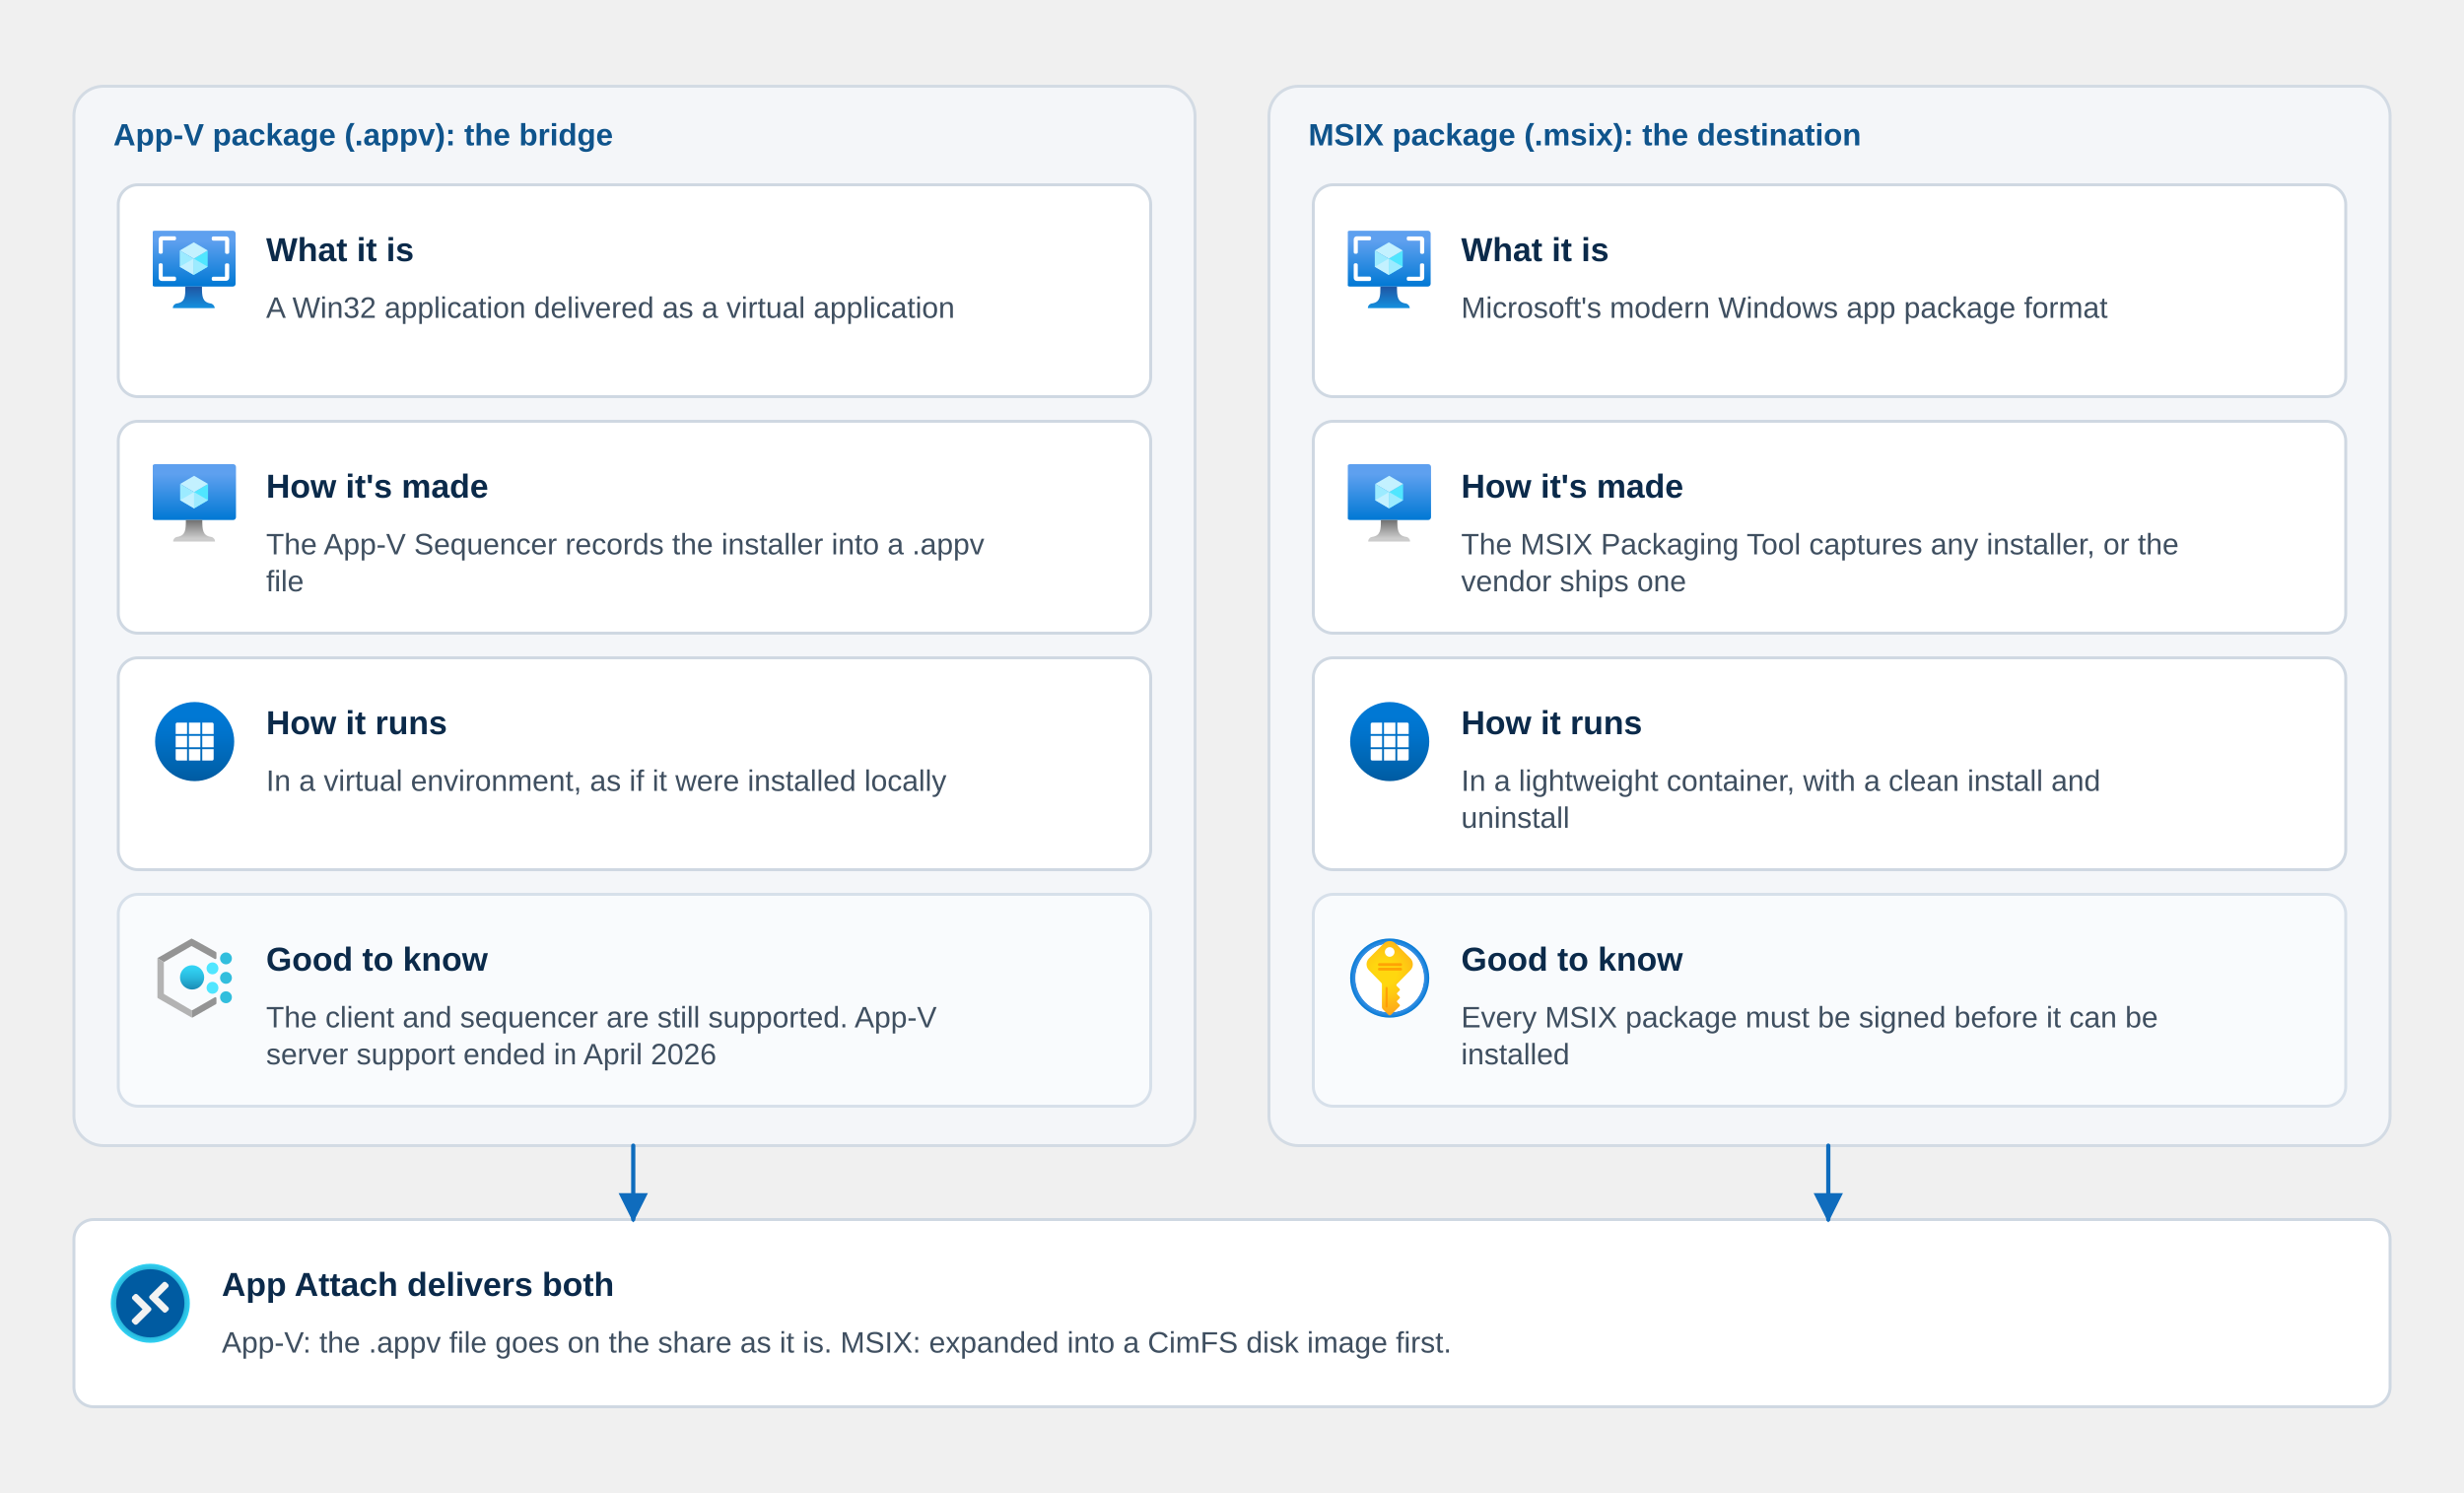
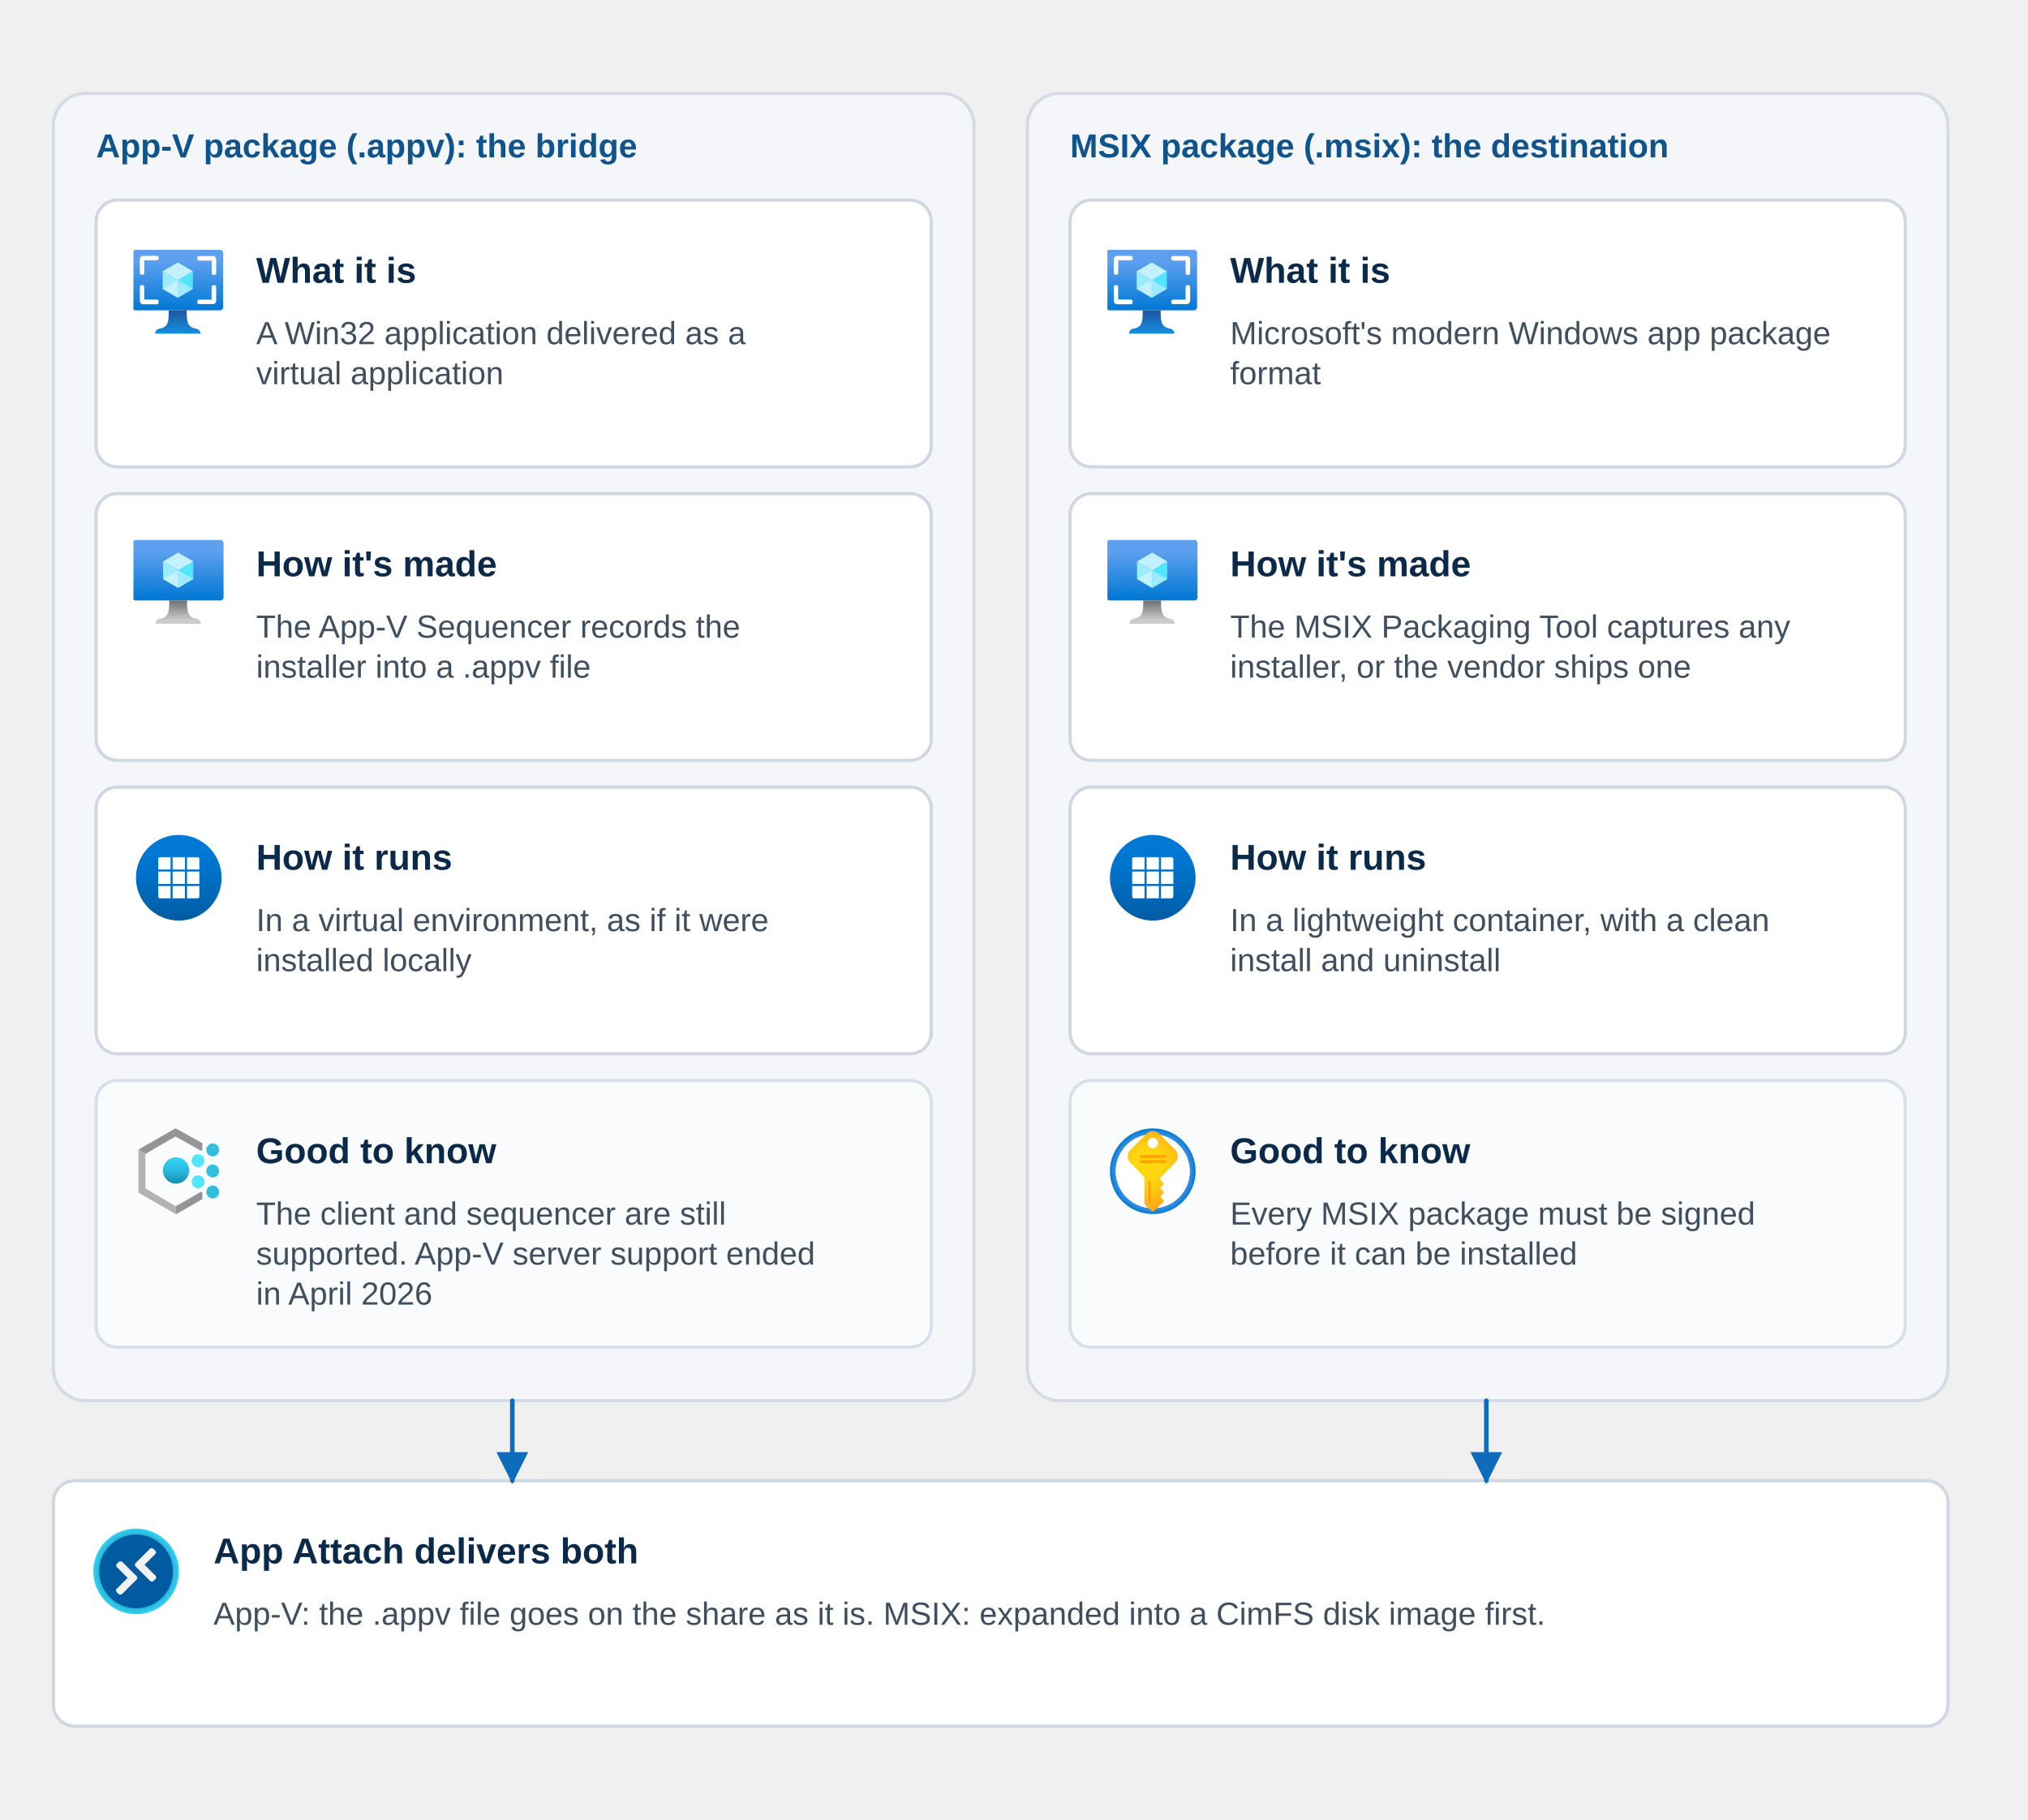
- <svg xmlns="http://www.w3.org/2000/svg" viewBox="0 25 1000 606" width="1000" height="606" font-family="'Segoe UI', 'Segoe UI Variable', system-ui, -apple-system, 'Helvetica Neue', Arial, sans-serif" role="img" aria-labelledby="t d">
+ <svg xmlns="http://www.w3.org/2000/svg" viewBox="0 25 760 682" width="760" height="682" font-family="'Segoe UI', 'Segoe UI Variable', system-ui, -apple-system, 'Helvetica Neue', Arial, sans-serif" role="img" aria-labelledby="t d">
  <defs>
    <marker id="arrow" viewBox="0 0 10 10" refX="9" refY="5" markerWidth="7" markerHeight="7" orient="auto-start-reverse">
      <path d="M0,0 L10,5 L0,10 z" fill="#0f6cbd" />
    </marker>
    <marker id="arrow-dashed" viewBox="0 0 10 10" refX="9" refY="5" markerWidth="7" markerHeight="7" orient="auto-start-reverse">
      <path d="M0,0 L10,5 L0,10 z" fill="#6f93bf" />
    </marker>
  </defs>
-   <rect x="30" y="60" width="455" height="430" rx="12" fill="#f4f6f9" stroke="#d3dbe4" stroke-width="1.2" />
-   <text x="46" y="84" font-size="12.5" font-weight="700" fill="#0f548c" text-anchor="start">App-V package (.appv): the bridge</text>
-   <rect x="515" y="60" width="455" height="430" rx="12" fill="#f4f6f9" stroke="#d3dbe4" stroke-width="1.2" />
-   <text x="531" y="84" font-size="12.5" font-weight="700" fill="#0f548c" text-anchor="start">MSIX package (.msix): the destination</text>
-   <rect x="48" y="100" width="419" height="86" rx="8" fill="#ffffff" stroke="#cfd8e2" stroke-width="1.2" />
-   <svg x="62" y="117" width="34" height="34" viewBox="0 0 18 18">
+   <rect x="20" y="60" width="345" height="490" rx="12" fill="#f4f6f9" stroke="#d3dbe4" stroke-width="1.2" />
+   <text x="36" y="84" font-size="12.5" font-weight="700" fill="#0f548c" text-anchor="start">App-V package (.appv): the bridge</text>
+   <rect x="385" y="60" width="345" height="490" rx="12" fill="#f4f6f9" stroke="#d3dbe4" stroke-width="1.2" />
+   <text x="401" y="84" font-size="12.5" font-weight="700" fill="#0f548c" text-anchor="start">MSIX package (.msix): the destination</text>
+   <rect x="36" y="100" width="313" height="100" rx="8" fill="#ffffff" stroke="#cfd8e2" stroke-width="1.2" />
+   <svg x="50" y="117" width="34" height="34" viewBox="0 0 18 18">
    <defs>
      <linearGradient id="i1-a7cb4d9d-9f89-4e53-8eda-938427310066" x1="8.8" y1="12.87" x2="8.8" y2="0.87" gradientUnits="userSpaceOnUse">
        <stop offset="0" stop-color="#0078d4" />
        <stop offset="0.82" stop-color="#5ea0ef" />
      </linearGradient>
      <linearGradient id="i1-eab4c6b4-621d-4d9b-b611-15ceb58765b1" x1="8.81" y1="17.5" x2="8.81" y2="12.87" gradientUnits="userSpaceOnUse">
        <stop offset="0" stop-color="#1490df" />
        <stop offset="0.98" stop-color="#1f56a3" />
      </linearGradient>
    </defs>
    <rect x="-0.2" y="0.87" width="18" height="12" rx="0.6" fill="url(#i1-a7cb4d9d-9f89-4e53-8eda-938427310066)" />
    <polygon points="11.8 5.12 11.8 8.61 8.8 10.37 8.8 6.87 11.8 5.12" fill="#50e6ff" />
    <polygon points="11.8 5.12 8.81 6.88 5.8 5.12 8.81 3.37 11.8 5.12" fill="#c3f1ff" />
    <polygon points="8.8 6.88 8.8 10.37 5.8 8.61 5.8 5.12 8.8 6.88" fill="#9cebff" />
    <polygon points="5.8 8.61 8.8 6.87 8.8 10.37 5.8 8.61" fill="#c3f1ff" />
    <polygon points="11.8 8.61 8.8 6.87 8.8 10.37 11.8 8.61" fill="#9cebff" />
    <path d="M12.41,16.5c-1.78-.28-1.85-1.56-1.84-3.63H7C7,14.94,7,16.22,5.19,16.5a1,1,0,0,0-.88,1h9A1.06,1.06,0,0,0,12.41,16.5Z" fill="url(#i1-eab4c6b4-621d-4d9b-b611-15ceb58765b1)" />
    <path d="M4.68,2.07H1.93a.66.66,0,0,0-.66.66V5.49a.33.33,0,0,0,.33.33h.22a.33.33,0,0,0,.33-.33V2.94H4.68A.33.33,0,0,0,5,2.61V2.4A.33.33,0,0,0,4.68,2.07Z" fill="#fff" />
    <path d="M4.68,10.73H2.14V8.2a.33.33,0,0,0-.33-.33H1.6a.33.33,0,0,0-.33.33V11a.66.66,0,0,0,.66.67H4.68A.34.34,0,0,0,5,11.28v-.22A.33.33,0,0,0,4.68,10.73Z" fill="#fff" />
    <path d="M15.71,2.1H13a.33.33,0,0,0-.33.33v.21A.33.33,0,0,0,13,3h2.53V5.51a.33.33,0,0,0,.33.33h.23a.33.33,0,0,0,.33-.33V2.76A.66.66,0,0,0,15.71,2.1Z" fill="#fff" />
    <path d="M16.05,7.89h-.21a.33.33,0,0,0-.33.33v2.54H13a.33.33,0,0,0-.33.33v.22a.33.33,0,0,0,.33.33h2.75a.67.67,0,0,0,.67-.66V8.22A.33.33,0,0,0,16.05,7.89Z" fill="#fff" />
  </svg>
-   <text x="108" y="131.0" font-size="13.5" font-weight="700" fill="#0b2a4a" text-anchor="start">What it is</text>
-   <text x="108" y="154.0" font-size="12" font-weight="400" fill="#3f4f60" text-anchor="start">A Win32 application delivered as a virtual application</text>
-   <rect x="533" y="100" width="419" height="86" rx="8" fill="#ffffff" stroke="#cfd8e2" stroke-width="1.2" />
-   <svg x="547" y="117" width="34" height="34" viewBox="0 0 18 18">
+   <text x="96" y="131.0" font-size="13.5" font-weight="700" fill="#0b2a4a" text-anchor="start">What it is</text>
+   <text x="96" y="154.0" font-size="12" font-weight="400" fill="#3f4f60" text-anchor="start">A Win32 application delivered as a</text>
+   <text x="96" y="169.0" font-size="12" font-weight="400" fill="#3f4f60" text-anchor="start">virtual application</text>
+   <rect x="401" y="100" width="313" height="100" rx="8" fill="#ffffff" stroke="#cfd8e2" stroke-width="1.2" />
+   <svg x="415" y="117" width="34" height="34" viewBox="0 0 18 18">
    <defs>
      <linearGradient id="i2-a7cb4d9d-9f89-4e53-8eda-938427310066" x1="8.8" y1="12.87" x2="8.8" y2="0.87" gradientUnits="userSpaceOnUse">
        <stop offset="0" stop-color="#0078d4" />
        <stop offset="0.82" stop-color="#5ea0ef" />
      </linearGradient>
      <linearGradient id="i2-eab4c6b4-621d-4d9b-b611-15ceb58765b1" x1="8.81" y1="17.5" x2="8.81" y2="12.87" gradientUnits="userSpaceOnUse">
        <stop offset="0" stop-color="#1490df" />
        <stop offset="0.98" stop-color="#1f56a3" />
      </linearGradient>
    </defs>
    <rect x="-0.2" y="0.87" width="18" height="12" rx="0.6" fill="url(#i2-a7cb4d9d-9f89-4e53-8eda-938427310066)" />
    <polygon points="11.8 5.12 11.8 8.61 8.8 10.37 8.8 6.87 11.8 5.12" fill="#50e6ff" />
    <polygon points="11.8 5.12 8.81 6.88 5.8 5.12 8.81 3.37 11.8 5.12" fill="#c3f1ff" />
    <polygon points="8.8 6.88 8.8 10.37 5.8 8.61 5.8 5.12 8.8 6.88" fill="#9cebff" />
    <polygon points="5.8 8.61 8.8 6.87 8.8 10.37 5.8 8.61" fill="#c3f1ff" />
    <polygon points="11.8 8.61 8.8 6.87 8.8 10.37 11.8 8.61" fill="#9cebff" />
    <path d="M12.41,16.5c-1.78-.28-1.85-1.56-1.84-3.63H7C7,14.94,7,16.22,5.19,16.5a1,1,0,0,0-.88,1h9A1.06,1.06,0,0,0,12.41,16.5Z" fill="url(#i2-eab4c6b4-621d-4d9b-b611-15ceb58765b1)" />
    <path d="M4.68,2.07H1.93a.66.66,0,0,0-.66.66V5.49a.33.33,0,0,0,.33.33h.22a.33.33,0,0,0,.33-.33V2.94H4.68A.33.33,0,0,0,5,2.61V2.4A.33.33,0,0,0,4.68,2.07Z" fill="#fff" />
    <path d="M4.68,10.73H2.14V8.2a.33.33,0,0,0-.33-.33H1.6a.33.33,0,0,0-.33.33V11a.66.66,0,0,0,.66.67H4.68A.34.34,0,0,0,5,11.28v-.22A.33.33,0,0,0,4.68,10.73Z" fill="#fff" />
    <path d="M15.71,2.1H13a.33.33,0,0,0-.33.33v.21A.33.33,0,0,0,13,3h2.53V5.51a.33.33,0,0,0,.33.33h.23a.33.33,0,0,0,.33-.33V2.76A.66.66,0,0,0,15.71,2.1Z" fill="#fff" />
    <path d="M16.05,7.89h-.21a.33.33,0,0,0-.33.33v2.54H13a.33.33,0,0,0-.33.33v.22a.33.33,0,0,0,.33.33h2.75a.67.67,0,0,0,.67-.66V8.22A.33.33,0,0,0,16.05,7.89Z" fill="#fff" />
  </svg>
-   <text x="593" y="131.0" font-size="13.5" font-weight="700" fill="#0b2a4a" text-anchor="start">What it is</text>
-   <text x="593" y="154.0" font-size="12" font-weight="400" fill="#3f4f60" text-anchor="start">Microsoft's modern Windows app package format</text>
-   <rect x="48" y="196" width="419" height="86" rx="8" fill="#ffffff" stroke="#cfd8e2" stroke-width="1.2" />
-   <svg x="62" y="213" width="34" height="34" viewBox="0 0 18 18">
+   <text x="461" y="131.0" font-size="13.5" font-weight="700" fill="#0b2a4a" text-anchor="start">What it is</text>
+   <text x="461" y="154.0" font-size="12" font-weight="400" fill="#3f4f60" text-anchor="start">Microsoft's modern Windows app package</text>
+   <text x="461" y="169.0" font-size="12" font-weight="400" fill="#3f4f60" text-anchor="start">format</text>
+   <rect x="36" y="210" width="313" height="100" rx="8" fill="#ffffff" stroke="#cfd8e2" stroke-width="1.2" />
+   <svg x="50" y="227" width="34" height="34" viewBox="0 0 18 18">
    <defs>
      <linearGradient id="i3-f34d9569-2bd0-4002-8f16-3d01d8106cb5" x1="8.88" y1="12.21" x2="8.88" y2="0.21" gradientUnits="userSpaceOnUse">
        <stop offset="0" stop-color="#0078d4" />
        <stop offset="0.82" stop-color="#5ea0ef" />
      </linearGradient>
      <linearGradient id="i3-bdb45a0b-eb58-4970-a60a-fb2ce314f866" x1="8.88" y1="16.84" x2="8.88" y2="12.21" gradientUnits="userSpaceOnUse">
        <stop offset="0.15" stop-color="#ccc" />
        <stop offset="1" stop-color="#707070" />
      </linearGradient>
    </defs>
    <rect x="-0.12" y="0.21" width="18" height="12" rx="0.6" fill="url(#i3-f34d9569-2bd0-4002-8f16-3d01d8106cb5)" />
    <polygon points="11.88 4.46 11.88 7.95 8.88 9.71 8.88 6.21 11.88 4.46" fill="#50e6ff" />
    <polygon points="11.88 4.46 8.88 6.22 5.88 4.46 8.88 2.71 11.88 4.46" fill="#c3f1ff" />
    <polygon points="8.88 6.22 8.88 9.71 5.88 7.95 5.88 4.46 8.88 6.22" fill="#9cebff" />
    <polygon points="5.88 7.95 8.88 6.21 8.88 9.71 5.88 7.95" fill="#c3f1ff" />
    <polygon points="11.88 7.95 8.88 6.21 8.88 9.71 11.88 7.95" fill="#9cebff" />
    <path d="M12.49,15.84c-1.78-.28-1.85-1.56-1.85-3.63H7.11c0,2.07-.06,3.35-1.84,3.63a1,1,0,0,0-.89,1h9A1,1,0,0,0,12.49,15.84Z" fill="url(#i3-bdb45a0b-eb58-4970-a60a-fb2ce314f866)" />
  </svg>
-   <text x="108" y="227.0" font-size="13.5" font-weight="700" fill="#0b2a4a" text-anchor="start">How it's made</text>
-   <text x="108" y="250.0" font-size="12" font-weight="400" fill="#3f4f60" text-anchor="start">The App-V Sequencer records the installer into a .appv</text>
-   <text x="108" y="265.0" font-size="12" font-weight="400" fill="#3f4f60" text-anchor="start">file</text>
-   <rect x="533" y="196" width="419" height="86" rx="8" fill="#ffffff" stroke="#cfd8e2" stroke-width="1.2" />
-   <svg x="547" y="213" width="34" height="34" viewBox="0 0 18 18">
+   <text x="96" y="241.0" font-size="13.5" font-weight="700" fill="#0b2a4a" text-anchor="start">How it's made</text>
+   <text x="96" y="264.0" font-size="12" font-weight="400" fill="#3f4f60" text-anchor="start">The App-V Sequencer records the</text>
+   <text x="96" y="279.0" font-size="12" font-weight="400" fill="#3f4f60" text-anchor="start">installer into a .appv file</text>
+   <rect x="401" y="210" width="313" height="100" rx="8" fill="#ffffff" stroke="#cfd8e2" stroke-width="1.2" />
+   <svg x="415" y="227" width="34" height="34" viewBox="0 0 18 18">
    <defs>
      <linearGradient id="i4-f34d9569-2bd0-4002-8f16-3d01d8106cb5" x1="8.88" y1="12.21" x2="8.88" y2="0.21" gradientUnits="userSpaceOnUse">
        <stop offset="0" stop-color="#0078d4" />
        <stop offset="0.82" stop-color="#5ea0ef" />
      </linearGradient>
      <linearGradient id="i4-bdb45a0b-eb58-4970-a60a-fb2ce314f866" x1="8.88" y1="16.84" x2="8.88" y2="12.21" gradientUnits="userSpaceOnUse">
        <stop offset="0.15" stop-color="#ccc" />
        <stop offset="1" stop-color="#707070" />
      </linearGradient>
    </defs>
    <rect x="-0.12" y="0.21" width="18" height="12" rx="0.6" fill="url(#i4-f34d9569-2bd0-4002-8f16-3d01d8106cb5)" />
    <polygon points="11.88 4.46 11.88 7.95 8.88 9.71 8.88 6.21 11.88 4.46" fill="#50e6ff" />
    <polygon points="11.88 4.46 8.88 6.22 5.88 4.46 8.88 2.71 11.88 4.46" fill="#c3f1ff" />
    <polygon points="8.88 6.22 8.88 9.71 5.88 7.95 5.88 4.46 8.88 6.22" fill="#9cebff" />
    <polygon points="5.88 7.95 8.88 6.21 8.88 9.71 5.88 7.95" fill="#c3f1ff" />
    <polygon points="11.88 7.95 8.88 6.21 8.88 9.71 11.88 7.95" fill="#9cebff" />
    <path d="M12.49,15.84c-1.78-.28-1.85-1.56-1.85-3.63H7.11c0,2.07-.06,3.35-1.84,3.63a1,1,0,0,0-.89,1h9A1,1,0,0,0,12.49,15.84Z" fill="url(#i4-bdb45a0b-eb58-4970-a60a-fb2ce314f866)" />
  </svg>
-   <text x="593" y="227.0" font-size="13.5" font-weight="700" fill="#0b2a4a" text-anchor="start">How it's made</text>
-   <text x="593" y="250.0" font-size="12" font-weight="400" fill="#3f4f60" text-anchor="start">The MSIX Packaging Tool captures any installer, or the</text>
-   <text x="593" y="265.0" font-size="12" font-weight="400" fill="#3f4f60" text-anchor="start">vendor ships one</text>
-   <rect x="48" y="292" width="419" height="86" rx="8" fill="#ffffff" stroke="#cfd8e2" stroke-width="1.2" />
-   <svg x="62" y="309" width="34" height="34" viewBox="0 0 18 18">
+   <text x="461" y="241.0" font-size="13.5" font-weight="700" fill="#0b2a4a" text-anchor="start">How it's made</text>
+   <text x="461" y="264.0" font-size="12" font-weight="400" fill="#3f4f60" text-anchor="start">The MSIX Packaging Tool captures any</text>
+   <text x="461" y="279.0" font-size="12" font-weight="400" fill="#3f4f60" text-anchor="start">installer, or the vendor ships one</text>
+   <rect x="36" y="320" width="313" height="100" rx="8" fill="#ffffff" stroke="#cfd8e2" stroke-width="1.2" />
+   <svg x="50" y="337" width="34" height="34" viewBox="0 0 18 18">
    <defs>
      <linearGradient id="i5-a26c9420-22ea-437d-963a-d91a07052fe8" x1="9" y1="17.5" x2="9" y2="0.5" gradientUnits="userSpaceOnUse">
        <stop offset="0" stop-color="#005ba1" />
        <stop offset="0.168" stop-color="#0063ae" />
        <stop offset="0.577" stop-color="#0072ca" />
        <stop offset="0.815" stop-color="#0078d4" />
      </linearGradient>
    </defs>
    <g id="i5-f18b5d86-430f-4653-9c0f-da3405ab6e83">
      <g>
        <circle cx="9" cy="9" r="8.5" fill="url(#i5-a26c9420-22ea-437d-963a-d91a07052fe8)" />
        <path id="i5-ecfad4cd-858a-4086-9001-2b8defa8f20e" d="M7.776,10.632h2.448V13.08H7.776ZM4.92,7.368H7.368V4.92H5.262a.341.341,0,0,0-.342.342Zm.342,5.712H7.368V10.632H4.92v2.106a.341.341,0,0,0,.342.342ZM4.92,10.224H7.368V7.776H4.92Zm5.712,2.856h2.106a.341.341,0,0,0,.342-.342V10.632H10.632ZM7.776,10.224h2.448V7.776H7.776Zm2.856,0H13.08V7.776H10.632Zm0-5.3V7.368H13.08V5.262a.341.341,0,0,0-.342-.342ZM7.776,7.368h2.448V4.92H7.776Z" fill="#fff" />
      </g>
    </g>
  </svg>
-   <text x="108" y="323.0" font-size="13.5" font-weight="700" fill="#0b2a4a" text-anchor="start">How it runs</text>
-   <text x="108" y="346.0" font-size="12" font-weight="400" fill="#3f4f60" text-anchor="start">In a virtual environment, as if it were installed locally</text>
-   <rect x="533" y="292" width="419" height="86" rx="8" fill="#ffffff" stroke="#cfd8e2" stroke-width="1.2" />
-   <svg x="547" y="309" width="34" height="34" viewBox="0 0 18 18">
+   <text x="96" y="351.0" font-size="13.5" font-weight="700" fill="#0b2a4a" text-anchor="start">How it runs</text>
+   <text x="96" y="374.0" font-size="12" font-weight="400" fill="#3f4f60" text-anchor="start">In a virtual environment, as if it were</text>
+   <text x="96" y="389.0" font-size="12" font-weight="400" fill="#3f4f60" text-anchor="start">installed locally</text>
+   <rect x="401" y="320" width="313" height="100" rx="8" fill="#ffffff" stroke="#cfd8e2" stroke-width="1.2" />
+   <svg x="415" y="337" width="34" height="34" viewBox="0 0 18 18">
    <defs>
      <linearGradient id="i6-a26c9420-22ea-437d-963a-d91a07052fe8" x1="9" y1="17.5" x2="9" y2="0.5" gradientUnits="userSpaceOnUse">
        <stop offset="0" stop-color="#005ba1" />
        <stop offset="0.168" stop-color="#0063ae" />
        <stop offset="0.577" stop-color="#0072ca" />
        <stop offset="0.815" stop-color="#0078d4" />
      </linearGradient>
    </defs>
    <g id="i6-f18b5d86-430f-4653-9c0f-da3405ab6e83">
      <g>
        <circle cx="9" cy="9" r="8.5" fill="url(#i6-a26c9420-22ea-437d-963a-d91a07052fe8)" />
        <path id="i6-ecfad4cd-858a-4086-9001-2b8defa8f20e" d="M7.776,10.632h2.448V13.08H7.776ZM4.92,7.368H7.368V4.92H5.262a.341.341,0,0,0-.342.342Zm.342,5.712H7.368V10.632H4.92v2.106a.341.341,0,0,0,.342.342ZM4.92,10.224H7.368V7.776H4.92Zm5.712,2.856h2.106a.341.341,0,0,0,.342-.342V10.632H10.632ZM7.776,10.224h2.448V7.776H7.776Zm2.856,0H13.08V7.776H10.632Zm0-5.3V7.368H13.08V5.262a.341.341,0,0,0-.342-.342ZM7.776,7.368h2.448V4.92H7.776Z" fill="#fff" />
      </g>
    </g>
  </svg>
-   <text x="593" y="323.0" font-size="13.5" font-weight="700" fill="#0b2a4a" text-anchor="start">How it runs</text>
-   <text x="593" y="346.0" font-size="12" font-weight="400" fill="#3f4f60" text-anchor="start">In a lightweight container, with a clean install and</text>
-   <text x="593" y="361.0" font-size="12" font-weight="400" fill="#3f4f60" text-anchor="start">uninstall</text>
-   <rect x="48" y="388" width="419" height="86" rx="8" fill="#f9fbfd" stroke="#d7e0ea" stroke-width="1.2" />
-   <svg x="62" y="405" width="34" height="34" viewBox="0 0 18 18">
+   <text x="461" y="351.0" font-size="13.5" font-weight="700" fill="#0b2a4a" text-anchor="start">How it runs</text>
+   <text x="461" y="374.0" font-size="12" font-weight="400" fill="#3f4f60" text-anchor="start">In a lightweight container, with a clean</text>
+   <text x="461" y="389.0" font-size="12" font-weight="400" fill="#3f4f60" text-anchor="start">install and uninstall</text>
+   <rect x="36" y="430" width="313" height="100" rx="8" fill="#f9fbfd" stroke="#d7e0ea" stroke-width="1.2" />
+   <svg x="50" y="447" width="34" height="34" viewBox="0 0 18 18">
    <defs>
      <linearGradient id="i7-a7f731a9-5c58-44f4-8037-3c3627e98008" x1="8.45" y1="11.47" x2="8.45" y2="6.24" gradientUnits="userSpaceOnUse">
        <stop offset="0" stop-color="#198ab3" />
        <stop offset="0.16" stop-color="#1f9ac2" />
        <stop offset="0.5" stop-color="#29bade" />
        <stop offset="0.8" stop-color="#30cdef" />
        <stop offset="1" stop-color="#32d4f5" />
      </linearGradient>
    </defs>
    <ellipse cx="8.45" cy="8.85" rx="2.6" ry="2.61" fill="url(#i7-a7f731a9-5c58-44f4-8037-3c3627e98008)" />
    <ellipse cx="15.73" cy="4.77" rx="1.27" ry="1.28" fill="#32bedd" />
    <ellipse cx="15.73" cy="8.95" rx="1.27" ry="1.28" fill="#32bedd" />
    <ellipse cx="15.73" cy="13.12" rx="1.27" ry="1.28" fill="#32bedd" />
    <ellipse cx="12.83" cy="6.91" rx="1.27" ry="1.28" fill="#50e6ff" />
    <ellipse cx="12.83" cy="11.09" rx="1.27" ry="1.28" fill="#50e6ff" />
    <path d="M2.41,5.58A.24.24,0,0,1,2.5,5.5L8.32,2.11c.08,0,5,2.78,5,2.78a.24.24,0,0,0,.36-.21V3.59a.24.24,0,0,0-.12-.21S8.4.46,8.33.5L1.11,4.64,1,4.72Z" fill="#949494" />
    <path d="M13.3,13.14,8.56,15.87a.35.35,0,0,1-.11,0v1.6a.2.2,0,0,0,.11,0l5-2.86a.24.24,0,0,0,.12-.2V13.35A.24.24,0,0,0,13.3,13.14Z" fill="#949494" />
    <path d="M8.45,15.9a.31.31,0,0,1-.13,0L2.5,12.47a.22.22,0,0,1-.12-.2V5.7a.27.27,0,0,1,0-.12L1,4.72a.28.28,0,0,0,0,.13v8.27a.24.24,0,0,0,.11.21l7.22,4.14a.24.24,0,0,0,.12,0Z" fill="#b3b3b3" />
  </svg>
-   <text x="108" y="419.0" font-size="13.5" font-weight="700" fill="#0b2a4a" text-anchor="start">Good to know</text>
-   <text x="108" y="442.0" font-size="12" font-weight="400" fill="#3f4f60" text-anchor="start">The client and sequencer are still supported. App-V</text>
-   <text x="108" y="457.0" font-size="12" font-weight="400" fill="#3f4f60" text-anchor="start">server support ended in April 2026</text>
-   <rect x="533" y="388" width="419" height="86" rx="8" fill="#f9fbfd" stroke="#d7e0ea" stroke-width="1.2" />
-   <svg x="547" y="405" width="34" height="34" viewBox="0 0 18 18">
+   <text x="96" y="461.0" font-size="13.5" font-weight="700" fill="#0b2a4a" text-anchor="start">Good to know</text>
+   <text x="96" y="484.0" font-size="12" font-weight="400" fill="#3f4f60" text-anchor="start">The client and sequencer are still</text>
+   <text x="96" y="499.0" font-size="12" font-weight="400" fill="#3f4f60" text-anchor="start">supported. App-V server support ended</text>
+   <text x="96" y="514.0" font-size="12" font-weight="400" fill="#3f4f60" text-anchor="start">in April 2026</text>
+   <rect x="401" y="430" width="313" height="100" rx="8" fill="#f9fbfd" stroke="#d7e0ea" stroke-width="1.2" />
+   <svg x="415" y="447" width="34" height="34" viewBox="0 0 18 18">
    <defs>
      <radialGradient id="i8-fb114c93-7c16-4540-899a-0796041629e6" cx="9" cy="9" r="8.5" gradientUnits="userSpaceOnUse">
        <stop offset="0.18" stop-color="#5ea0ef" />
        <stop offset="0.56" stop-color="#5c9fee" />
        <stop offset="0.69" stop-color="#559ced" />
        <stop offset="0.78" stop-color="#4a97e9" />
        <stop offset="0.86" stop-color="#3990e4" />
        <stop offset="0.93" stop-color="#2387de" />
        <stop offset="0.99" stop-color="#087bd6" />
        <stop offset="1" stop-color="#0078d4" />
      </radialGradient>
      <radialGradient id="i8-ec478bd3-5b38-4e7f-b661-11f355578bff" cx="38.95" cy="182.07" r="9.88" gradientTransform="translate(-28.71 -163.24) scale(0.94 0.94)" gradientUnits="userSpaceOnUse">
        <stop offset="0.27" stop-color="#ffd70f" />
        <stop offset="0.49" stop-color="#ffcb12" />
        <stop offset="0.88" stop-color="#feac19" />
        <stop offset="1" stop-color="#fea11b" />
      </radialGradient>
    </defs>
    <path id="i8-aacf8311-a317-400f-b613-74bd00da5ce3" d="M9,.5A8.5,8.5,0,1,0,17.5,9,8.51,8.51,0,0,0,9,.5ZM9,16.34A7.34,7.34,0,1,1,16.34,9,7.34,7.34,0,0,1,9,16.34Z" fill="url(#i8-fb114c93-7c16-4540-899a-0796041629e6)" />
    <circle cx="9" cy="9" r="7.34" fill="#fff" />
    <g>
      <path id="i8-bd983c41-db73-40ec-a4f4-da1213fc9924" d="M13.44,7.33a1.84,1.84,0,0,0,0-2.59h0L10.29,1.58a1.83,1.83,0,0,0-2.58,0h0L4.56,4.74a1.84,1.84,0,0,0,0,2.59L7.18,10a.51.51,0,0,1,.15.36v4.88a.63.63,0,0,0,.18.44l1.2,1.2a.41.41,0,0,0,.58,0l1.16-1.16h0l.68-.68a.25.25,0,0,0,0-.34l-.49-.49a.27.27,0,0,1,0-.37l.49-.49a.25.25,0,0,0,0-.34l-.49-.49a.27.27,0,0,1,0-.37l.49-.49a.25.25,0,0,0,0-.34l-.68-.69v-.25ZM9,2.35A1,1,0,0,1,9,4.42,1,1,0,1,1,9,2.35Z" fill="url(#i8-ec478bd3-5b38-4e7f-b661-11f355578bff)" />
      <path id="i8-ad2e7e44-9bfd-4775-8bf4-8ef26a544921" d="M8.18,15.3h0a.23.23,0,0,0,.38-.17v-4a.24.24,0,0,0-.11-.2h0a.22.22,0,0,0-.34.2v4A.28.28,0,0,0,8.18,15.3Z" fill="#ff9300" opacity="0.75" />
      <rect id="i8-a996fbff-3936-4b24-b407-369336c143ba" x="6.48" y="5.79" width="5.17" height="0.61" rx="0.28" fill="#ff9300" opacity="0.75" />
      <rect id="i8-bb12d31c-3352-4a18-87dd-a169a4a8721d" x="6.48" y="6.78" width="5.17" height="0.61" rx="0.28" fill="#ff9300" opacity="0.75" />
    </g>
  </svg>
-   <text x="593" y="419.0" font-size="13.5" font-weight="700" fill="#0b2a4a" text-anchor="start">Good to know</text>
-   <text x="593" y="442.0" font-size="12" font-weight="400" fill="#3f4f60" text-anchor="start">Every MSIX package must be signed before it can be</text>
-   <text x="593" y="457.0" font-size="12" font-weight="400" fill="#3f4f60" text-anchor="start">installed</text>
-   <rect x="30" y="520" width="940" height="76" rx="8" fill="#ffffff" stroke="#cfd8e2" stroke-width="1.2" />
-   <svg x="44" y="537" width="34" height="34" viewBox="0 0 18 18">
+   <text x="461" y="461.0" font-size="13.5" font-weight="700" fill="#0b2a4a" text-anchor="start">Good to know</text>
+   <text x="461" y="484.0" font-size="12" font-weight="400" fill="#3f4f60" text-anchor="start">Every MSIX package must be signed</text>
+   <text x="461" y="499.0" font-size="12" font-weight="400" fill="#3f4f60" text-anchor="start">before it can be installed</text>
+   <rect x="20" y="580" width="710" height="92" rx="8" fill="#ffffff" stroke="#cfd8e2" stroke-width="1.2" />
+   <svg x="34" y="597" width="34" height="34" viewBox="0 0 18 18">
    <defs>
      <radialGradient id="i9-e9a2b8bf-efad-4e15-89f0-635373400131" cx="9" cy="9" r="8.5" gradientUnits="userSpaceOnUse">
        <stop offset="0" stop-color="#198ab3" />
        <stop offset="0.382" stop-color="#1a8cb5" />
        <stop offset="0.576" stop-color="#1c94bc" />
        <stop offset="0.727" stop-color="#21a1c8" />
        <stop offset="0.856" stop-color="#27b4d8" />
        <stop offset="0.97" stop-color="#2fccee" />
        <stop offset="1" stop-color="#32d4f5" />
      </radialGradient>
    </defs>
    <g id="i9-faeec9e4-44b9-413a-8332-867d334dcda2">
      <g>
        <circle cx="9" cy="9" r="8.5" fill="url(#i9-e9a2b8bf-efad-4e15-89f0-635373400131)" />
        <circle cx="9" cy="9" r="7.321" fill="#005ba1" />
      </g>
      <g>
        <path d="M9.1,9.937,6.266,7.125a.507.507,0,0,0-.709,0L5.2,7.48a.469.469,0,0,0-.143.337.476.476,0,0,0,.141.339l2.132,2.122L5.152,12.441a.473.473,0,0,0,0,.676l.361.355a.507.507,0,0,0,.709,0L9.1,10.612a.475.475,0,0,0,.141-.338A.468.468,0,0,0,9.1,9.937Z" fill="#f2f2f2" />
        <path d="M8.755,7.678a.475.475,0,0,0,.141.338l2.88,2.859a.507.507,0,0,0,.709,0l.361-.356a.469.469,0,0,0,.143-.337.475.475,0,0,0-.141-.338L10.674,7.682l2.132-2.123a.475.475,0,0,0,.141-.338.469.469,0,0,0-.143-.337l-.361-.356a.507.507,0,0,0-.709,0L8.9,7.34A.472.472,0,0,0,8.755,7.678Z" fill="#f2f2f2" />
      </g>
    </g>
  </svg>
-   <text x="90" y="551.0" font-size="13.5" font-weight="700" fill="#0b2a4a" text-anchor="start">App Attach delivers both</text>
-   <text x="90" y="574.0" font-size="12" font-weight="400" fill="#3f4f60" text-anchor="start">App-V: the .appv file goes on the share as it is. MSIX: expanded into a CimFS disk image first.</text>
-   <path d="M257,490 L257,520" fill="none" stroke="#0f6cbd" stroke-width="1.7" stroke-linejoin="round" stroke-linecap="round" marker-end="url(#arrow)" />
-   <path d="M742,490 L742,520" fill="none" stroke="#0f6cbd" stroke-width="1.7" stroke-linejoin="round" stroke-linecap="round" marker-end="url(#arrow)" />
+   <text x="80" y="611.0" font-size="13.5" font-weight="700" fill="#0b2a4a" text-anchor="start">App Attach delivers both</text>
+   <text x="80" y="634.0" font-size="12" font-weight="400" fill="#3f4f60" text-anchor="start">App-V: the .appv file goes on the share as it is. MSIX: expanded into a CimFS disk image first.</text>
+   <path d="M192,550 L192,580" fill="none" stroke="#0f6cbd" stroke-width="1.7" stroke-linejoin="round" stroke-linecap="round" marker-end="url(#arrow)" />
+   <path d="M557,550 L557,580" fill="none" stroke="#0f6cbd" stroke-width="1.7" stroke-linejoin="round" stroke-linecap="round" marker-end="url(#arrow)" />
</svg>
